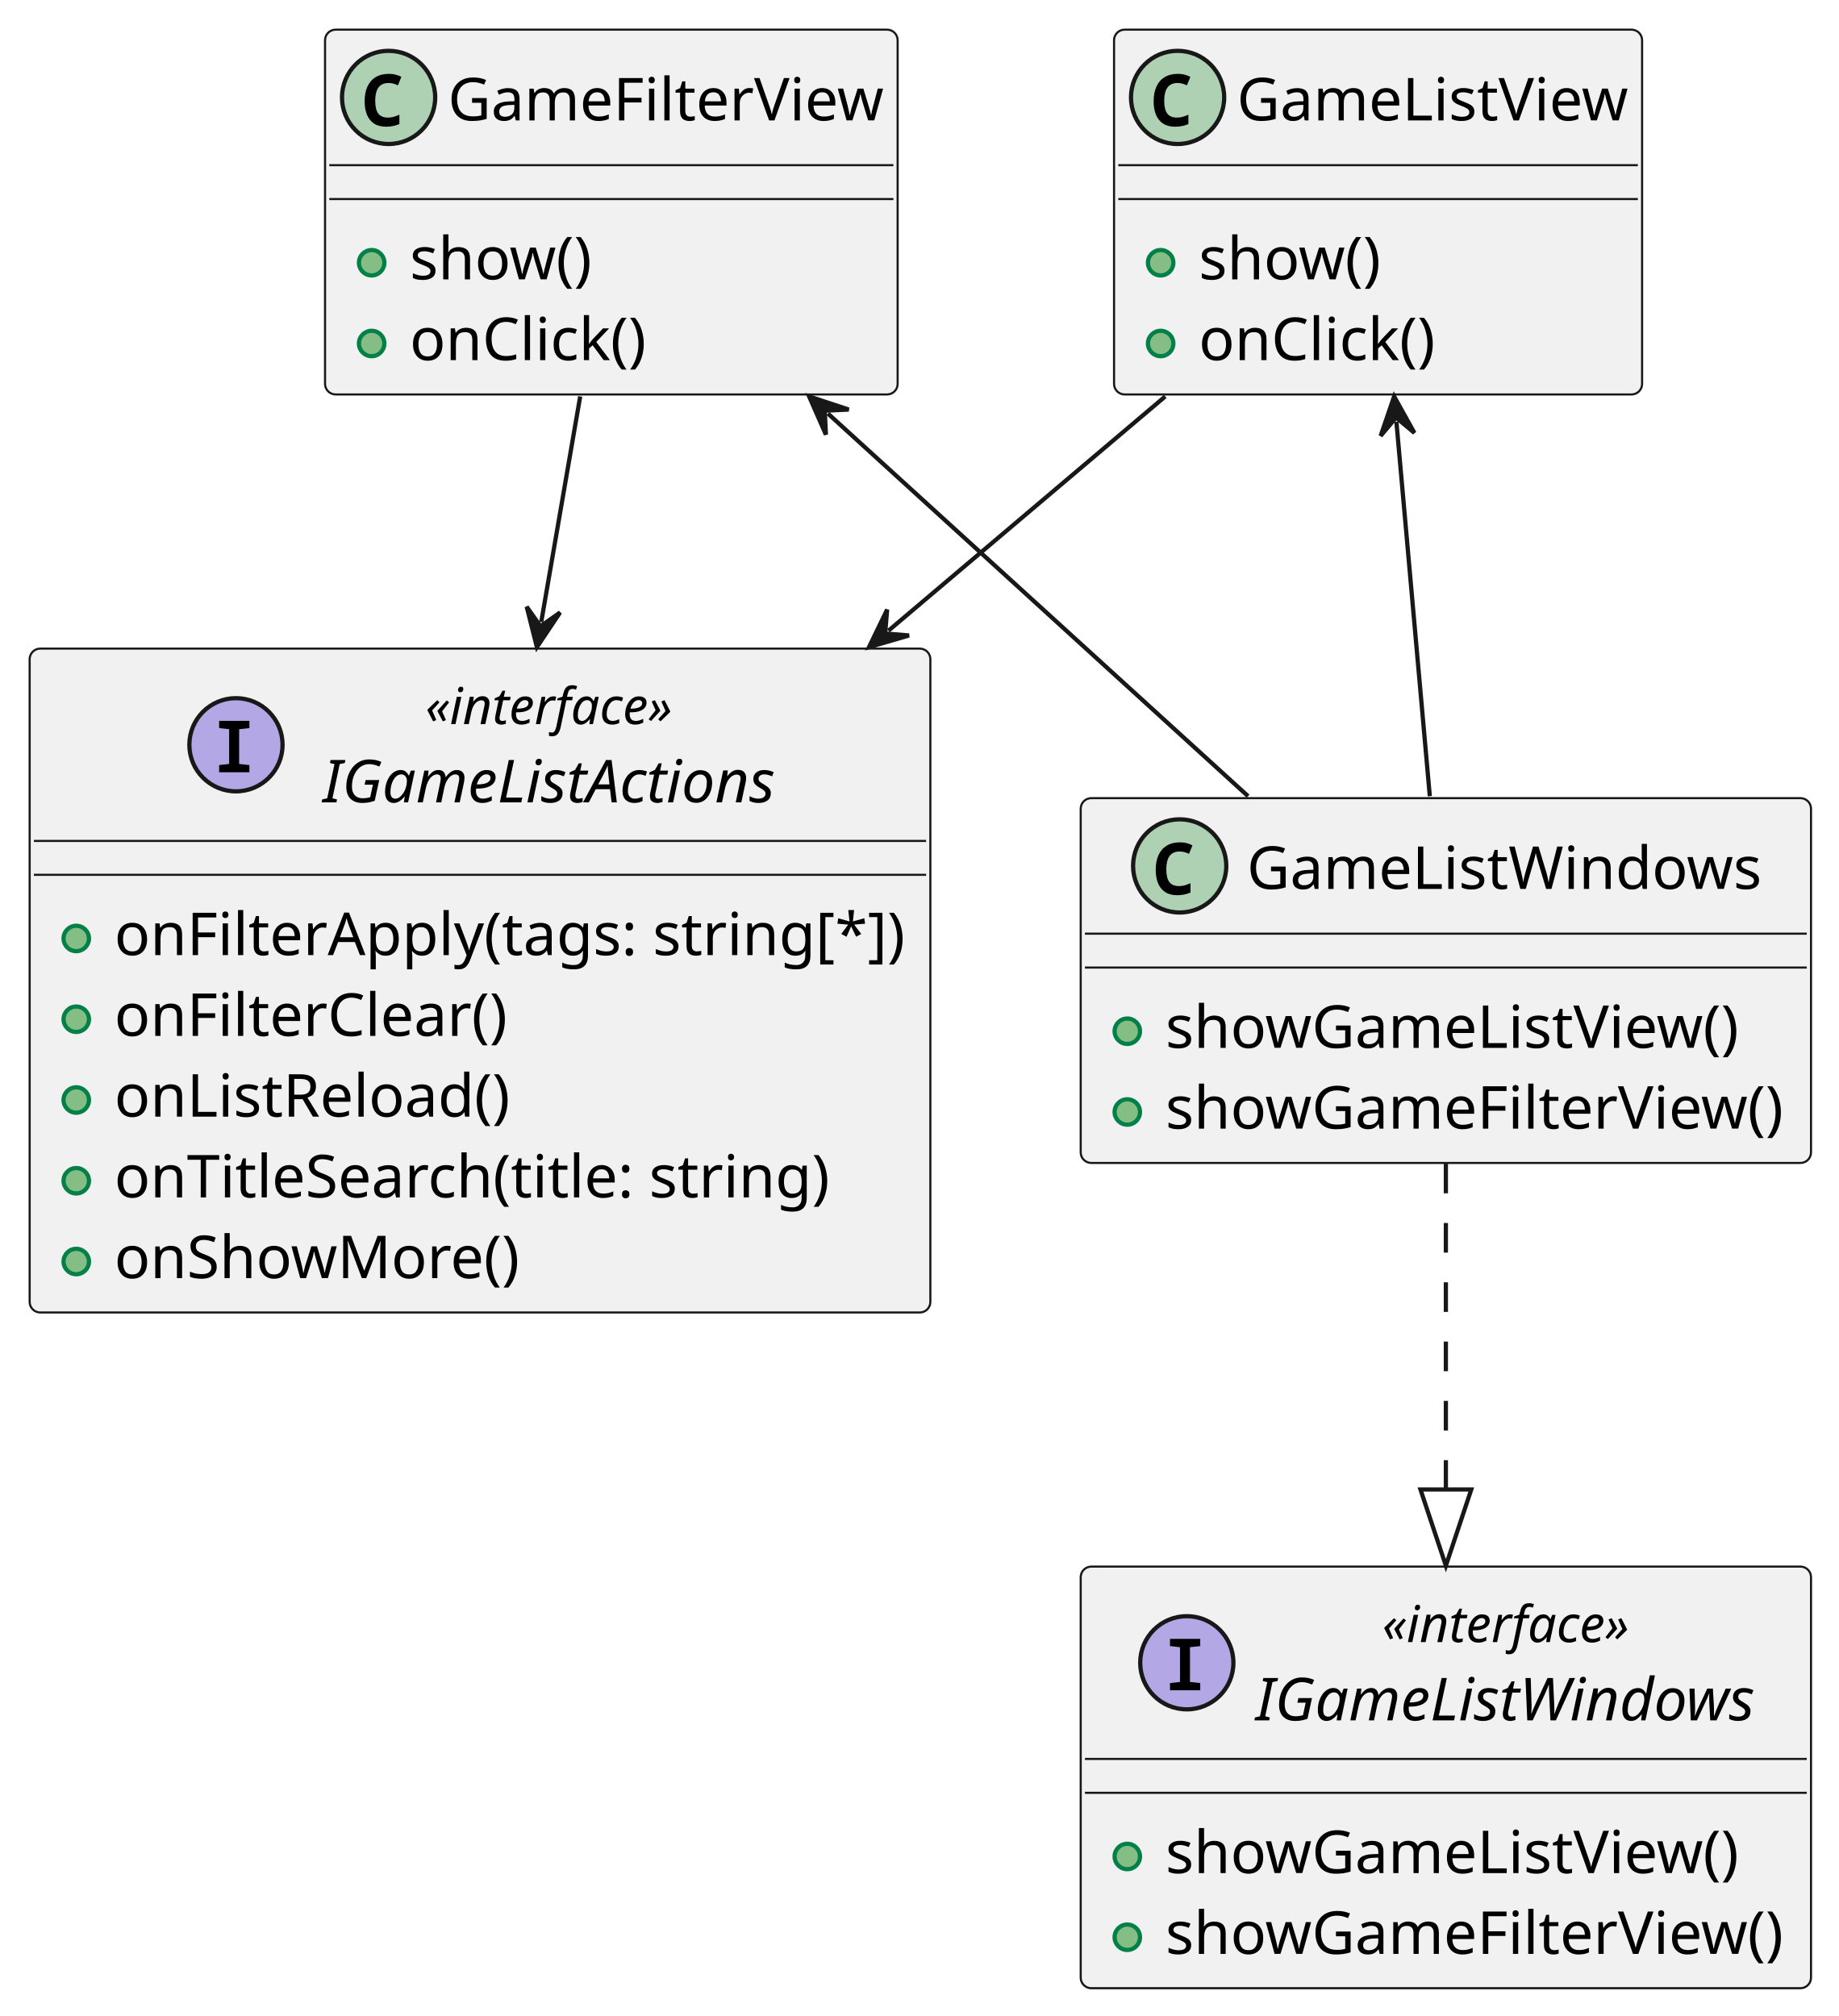
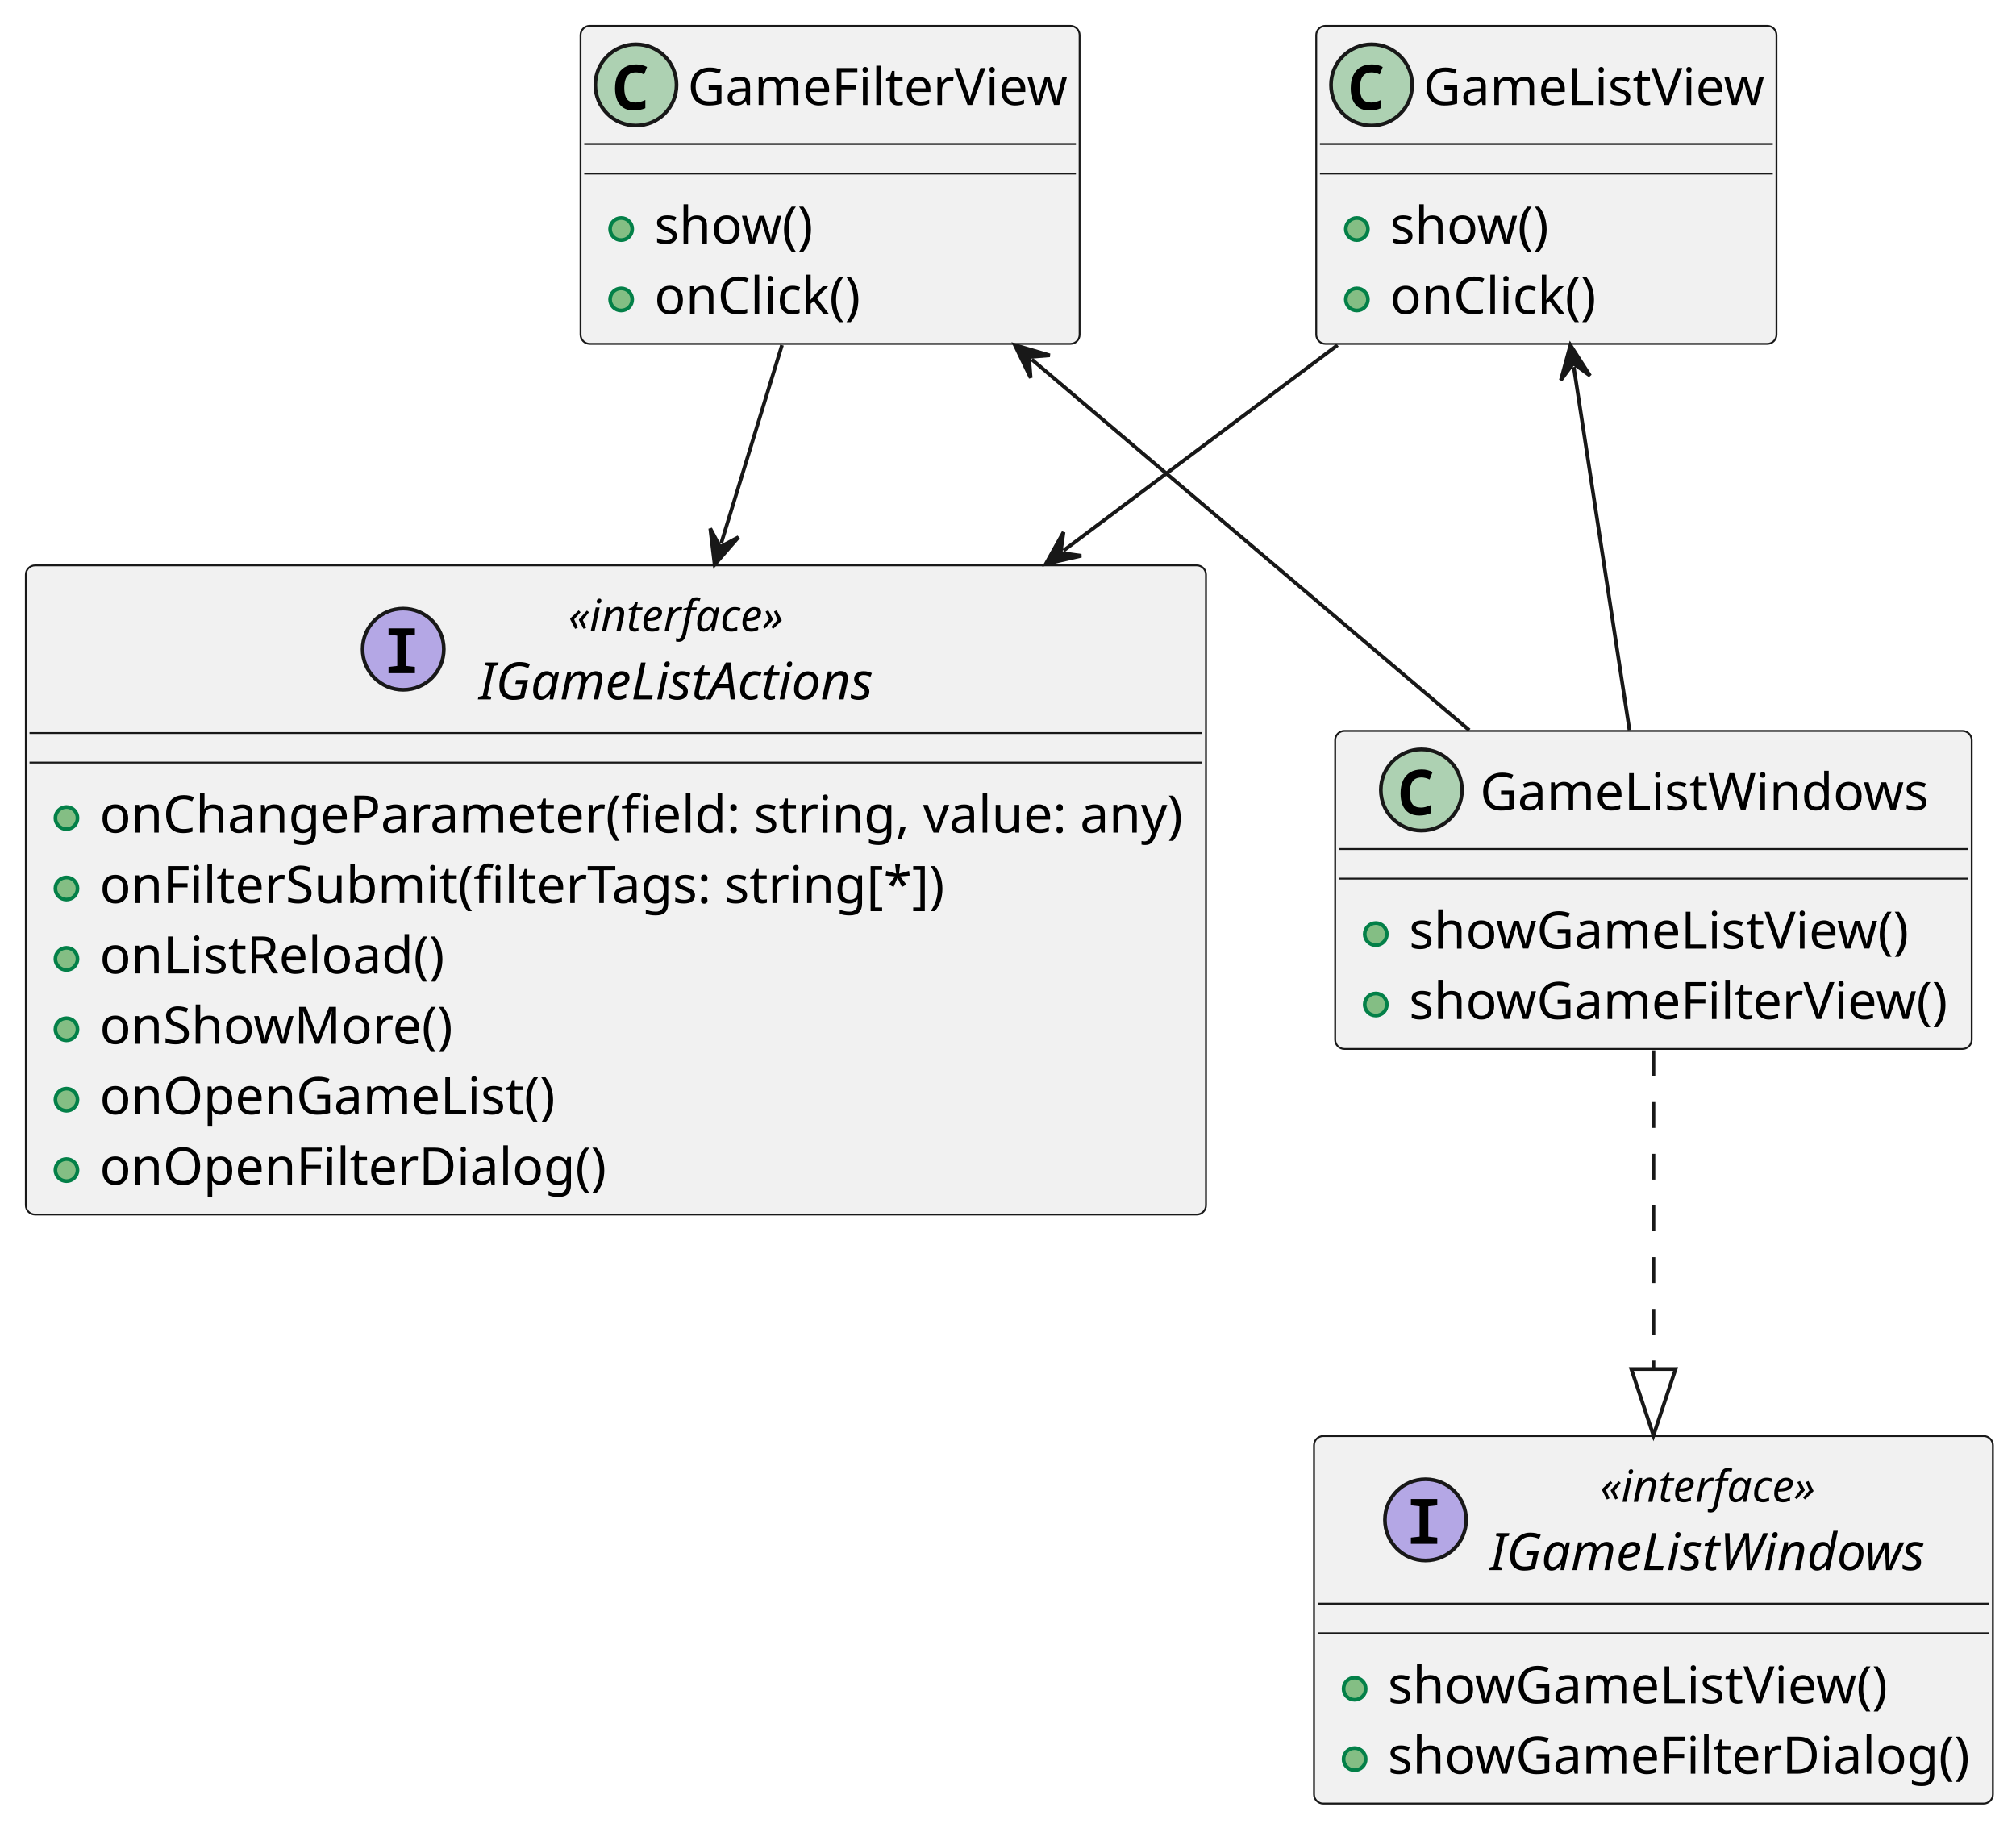
- <svg xmlns="http://www.w3.org/2000/svg" contentStyleType="text/css" data-diagram-type="CLASS" height="476px" preserveAspectRatio="none" style="width:434px;height:476px;background:#FFFFFF;" version="1.1" viewBox="0 0 434 476" width="434px" zoomAndPan="magnify">
+ <svg xmlns="http://www.w3.org/2000/svg" contentStyleType="text/css" data-diagram-type="CLASS" height="495px" preserveAspectRatio="none" style="width:546px;height:495px;background:#FFFFFF;" version="1.1" viewBox="0 0 546 495" width="546px" zoomAndPan="magnify">
  <defs />
  <g>
    <g class="entity" data-qualified-name="IGameListWindows" data-source-line="3" id="ent0002">
-       <rect fill="#F1F1F1" height="99.548" rx="2.5" ry="2.5" style="stroke:#181818;stroke-width:0.5;" width="172.397" x="255.11" y="369.89" />
-       <ellipse cx="280.155" cy="392.596" fill="#B4A7E5" rx="11" ry="11" style="stroke:#181818;stroke-width:1;" />
-       <path d="M276.186,399.096 L276.186,397.393 L278.546,397.127 L278.546,388.924 L276.186,388.659 L276.186,386.955 L283.327,386.955 L283.327,388.659 L280.905,388.924 L280.905,397.127 L283.327,397.393 L283.327,399.096 L276.186,399.096 Z " fill="#000000" />
-       <text fill="#000000" font-family="sans-serif" font-size="12" font-style="italic" lengthAdjust="spacing" textLength="58.296" x="326.277" y="387.718">«interface»</text>
-       <text fill="#000000" font-family="sans-serif" font-size="14" font-style="italic" lengthAdjust="spacing" textLength="118.076" x="296.387" y="406.2">IGameListWindows</text>
-       <line style="stroke:#181818;stroke-width:0.5;" x1="256.11" x2="426.507" y1="415.302" y2="415.302" />
-       <line style="stroke:#181818;stroke-width:0.5;" x1="256.11" x2="426.507" y1="423.302" y2="423.302" />
+       <rect fill="#F1F1F1" height="99.548" rx="2.5" ry="2.5" style="stroke:#181818;stroke-width:0.5;" width="183.863" x="355.88" y="388.95" />
+       <ellipse cx="386.084" cy="411.656" fill="#B4A7E5" rx="11" ry="11" style="stroke:#181818;stroke-width:1;" />
+       <path d="M382.116,418.156 L382.116,416.453 L384.475,416.187 L384.475,407.984 L382.116,407.719 L382.116,406.015 L389.256,406.015 L389.256,407.719 L386.834,407.984 L386.834,416.187 L389.256,416.453 L389.256,418.156 L382.116,418.156 Z " fill="#000000" />
+       <text fill="#000000" font-family="sans-serif" font-size="12" font-style="italic" lengthAdjust="spacing" textLength="58.296" x="433.353" y="406.778">«interface»</text>
+       <text fill="#000000" font-family="sans-serif" font-size="14" font-style="italic" lengthAdjust="spacing" textLength="118.076" x="403.463" y="425.26">IGameListWindows</text>
+       <line style="stroke:#181818;stroke-width:0.5;" x1="356.88" x2="538.743" y1="434.362" y2="434.362" />
+       <line style="stroke:#181818;stroke-width:0.5;" x1="356.88" x2="538.743" y1="442.362" y2="442.362" />
      <g data-visibility-modifier="PUBLIC_METHOD">
-         <ellipse cx="266.11" cy="438.336" fill="#84BE84" rx="3" ry="3" style="stroke:#038048;stroke-width:1;" />
+         <ellipse cx="366.88" cy="457.396" fill="#84BE84" rx="3" ry="3" style="stroke:#038048;stroke-width:1;" />
      </g>
-       <text fill="#000000" font-family="sans-serif" font-size="14" lengthAdjust="spacing" textLength="135.883" x="275.11" y="442.268">showGameListView()</text>
+       <text fill="#000000" font-family="sans-serif" font-size="14" lengthAdjust="spacing" textLength="135.883" x="375.88" y="461.328">showGameListView()</text>
      <g data-visibility-modifier="PUBLIC_METHOD">
-         <ellipse cx="266.11" cy="457.404" fill="#84BE84" rx="3" ry="3" style="stroke:#038048;stroke-width:1;" />
+         <ellipse cx="366.88" cy="476.464" fill="#84BE84" rx="3" ry="3" style="stroke:#038048;stroke-width:1;" />
      </g>
-       <text fill="#000000" font-family="sans-serif" font-size="14" lengthAdjust="spacing" textLength="146.397" x="275.11" y="461.336">showGameFilterView()</text>
+       <text fill="#000000" font-family="sans-serif" font-size="14" lengthAdjust="spacing" textLength="157.863" x="375.88" y="480.396">showGameFilterDialog()</text>
    </g>
    <g class="entity" data-qualified-name="IGameListActions" data-source-line="8" id="ent0003">
-       <rect fill="#F1F1F1" height="156.752" rx="2.5" ry="2.5" style="stroke:#181818;stroke-width:0.5;" width="212.619" x="7" y="153.14" />
-       <ellipse cx="55.699" cy="175.846" fill="#B4A7E5" rx="11" ry="11" style="stroke:#181818;stroke-width:1;" />
-       <path d="M51.73,182.346 L51.73,180.643 L54.09,180.377 L54.09,172.174 L51.73,171.909 L51.73,170.205 L58.871,170.205 L58.871,171.909 L56.449,172.174 L56.449,180.377 L58.871,180.643 L58.871,182.346 L51.73,182.346 Z " fill="#000000" />
-       <text fill="#000000" font-family="sans-serif" font-size="12" font-style="italic" lengthAdjust="spacing" textLength="58.296" x="100.412" y="170.968">«interface»</text>
-       <text fill="#000000" font-family="sans-serif" font-size="14" font-style="italic" lengthAdjust="spacing" textLength="106.722" x="76.199" y="189.45">IGameListActions</text>
-       <line style="stroke:#181818;stroke-width:0.5;" x1="8" x2="218.619" y1="198.552" y2="198.552" />
-       <line style="stroke:#181818;stroke-width:0.5;" x1="8" x2="218.619" y1="206.552" y2="206.552" />
+       <rect fill="#F1F1F1" height="175.82" rx="2.5" ry="2.5" style="stroke:#181818;stroke-width:0.5;" width="319.621" x="7" y="153.13" />
+       <ellipse cx="109.2" cy="175.836" fill="#B4A7E5" rx="11" ry="11" style="stroke:#181818;stroke-width:1;" />
+       <path d="M105.231,182.336 L105.231,180.633 L107.59,180.367 L107.59,172.164 L105.231,171.899 L105.231,170.195 L112.371,170.195 L112.371,171.899 L109.95,172.164 L109.95,180.367 L112.371,180.633 L112.371,182.336 L105.231,182.336 Z " fill="#000000" />
+       <text fill="#000000" font-family="sans-serif" font-size="12" font-style="italic" lengthAdjust="spacing" textLength="58.296" x="153.912" y="170.958">«interface»</text>
+       <text fill="#000000" font-family="sans-serif" font-size="14" font-style="italic" lengthAdjust="spacing" textLength="106.722" x="129.7" y="189.44">IGameListActions</text>
+       <line style="stroke:#181818;stroke-width:0.5;" x1="8" x2="325.621" y1="198.542" y2="198.542" />
+       <line style="stroke:#181818;stroke-width:0.5;" x1="8" x2="325.621" y1="206.542" y2="206.542" />
      <g data-visibility-modifier="PUBLIC_METHOD">
-         <ellipse cx="18" cy="221.586" fill="#84BE84" rx="3" ry="3" style="stroke:#038048;stroke-width:1;" />
+         <ellipse cx="18" cy="221.576" fill="#84BE84" rx="3" ry="3" style="stroke:#038048;stroke-width:1;" />
      </g>
-       <text fill="#000000" font-family="sans-serif" font-size="14" lengthAdjust="spacing" textLength="186.619" x="27" y="225.518">onFilterApply(tags: string[*])</text>
+       <text fill="#000000" font-family="sans-serif" font-size="14" lengthAdjust="spacing" textLength="293.621" x="27" y="225.508">onChangeParameter(field: string, value: any)</text>
      <g data-visibility-modifier="PUBLIC_METHOD">
-         <ellipse cx="18" cy="240.654" fill="#84BE84" rx="3" ry="3" style="stroke:#038048;stroke-width:1;" />
+         <ellipse cx="18" cy="240.644" fill="#84BE84" rx="3" ry="3" style="stroke:#038048;stroke-width:1;" />
      </g>
-       <text fill="#000000" font-family="sans-serif" font-size="14" lengthAdjust="spacing" textLength="92.736" x="27" y="244.586">onFilterClear()</text>
+       <text fill="#000000" font-family="sans-serif" font-size="14" lengthAdjust="spacing" textLength="229.907" x="27" y="244.576">onFilterSubmit(filterTags: string[*])</text>
      <g data-visibility-modifier="PUBLIC_METHOD">
-         <ellipse cx="18" cy="259.722" fill="#84BE84" rx="3" ry="3" style="stroke:#038048;stroke-width:1;" />
+         <ellipse cx="18" cy="259.712" fill="#84BE84" rx="3" ry="3" style="stroke:#038048;stroke-width:1;" />
      </g>
-       <text fill="#000000" font-family="sans-serif" font-size="14" lengthAdjust="spacing" textLength="93.38" x="27" y="263.654">onListReload()</text>
+       <text fill="#000000" font-family="sans-serif" font-size="14" lengthAdjust="spacing" textLength="93.38" x="27" y="263.644">onListReload()</text>
      <g data-visibility-modifier="PUBLIC_METHOD">
-         <ellipse cx="18" cy="278.79" fill="#84BE84" rx="3" ry="3" style="stroke:#038048;stroke-width:1;" />
+         <ellipse cx="18" cy="278.78" fill="#84BE84" rx="3" ry="3" style="stroke:#038048;stroke-width:1;" />
      </g>
-       <text fill="#000000" font-family="sans-serif" font-size="14" lengthAdjust="spacing" textLength="169.105" x="27" y="282.722">onTitleSearch(title: string)</text>
+       <text fill="#000000" font-family="sans-serif" font-size="14" lengthAdjust="spacing" textLength="96.18" x="27" y="282.712">onShowMore()</text>
      <g data-visibility-modifier="PUBLIC_METHOD">
-         <ellipse cx="18" cy="297.858" fill="#84BE84" rx="3" ry="3" style="stroke:#038048;stroke-width:1;" />
+         <ellipse cx="18" cy="297.848" fill="#84BE84" rx="3" ry="3" style="stroke:#038048;stroke-width:1;" />
      </g>
-       <text fill="#000000" font-family="sans-serif" font-size="14" lengthAdjust="spacing" textLength="96.18" x="27" y="301.79">onShowMore()</text>
+       <text fill="#000000" font-family="sans-serif" font-size="14" lengthAdjust="spacing" textLength="123.353" x="27" y="301.78">onOpenGameList()</text>
+       <g data-visibility-modifier="PUBLIC_METHOD">
+         <ellipse cx="18" cy="316.916" fill="#84BE84" rx="3" ry="3" style="stroke:#038048;stroke-width:1;" />
+       </g>
+       <text fill="#000000" font-family="sans-serif" font-size="14" lengthAdjust="spacing" textLength="137.214" x="27" y="320.848">onOpenFilterDialog()</text>
    </g>
-     <g class="entity" data-qualified-name="GameListWindows" data-source-line="16" id="ent0004">
-       <rect fill="#F1F1F1" height="86.136" rx="2.5" ry="2.5" style="stroke:#181818;stroke-width:0.5;" width="172.397" x="255.11" y="188.45" />
-       <ellipse cx="278.473" cy="204.45" fill="#ADD1B2" rx="11" ry="11" style="stroke:#181818;stroke-width:1;" />
-       <path d="M277.942,211.372 Q276.192,211.372 275.051,210.637 Q273.926,209.887 273.363,208.544 Q272.817,207.184 272.817,205.387 Q272.817,203.356 273.473,201.903 Q274.129,200.45 275.41,199.669 Q276.692,198.887 278.567,198.887 Q279.457,198.887 280.129,199.075 Q280.801,199.247 281.488,199.591 L280.676,201.606 Q280.051,201.294 279.504,201.169 Q278.973,201.044 278.488,201.044 Q277.317,201.044 276.613,201.575 Q275.91,202.106 275.613,203.059 Q275.317,204.012 275.317,205.278 Q275.317,207.294 276.035,208.262 Q276.754,209.216 278.348,209.216 Q278.942,209.216 279.567,209.059 Q280.192,208.903 281.02,208.528 L281.02,210.747 Q280.285,211.059 279.488,211.216 Q278.707,211.372 277.942,211.372 Z " fill="#000000" />
-       <text fill="#000000" font-family="sans-serif" font-size="14" lengthAdjust="spacing" textLength="121.814" x="294.331" y="209.882">GameListWindows</text>
-       <line style="stroke:#181818;stroke-width:0.5;" x1="256.11" x2="426.507" y1="220.45" y2="220.45" />
-       <line style="stroke:#181818;stroke-width:0.5;" x1="256.11" x2="426.507" y1="228.45" y2="228.45" />
+     <g class="entity" data-qualified-name="GameListWindows" data-source-line="17" id="ent0004">
+       <rect fill="#F1F1F1" height="86.136" rx="2.5" ry="2.5" style="stroke:#181818;stroke-width:0.5;" width="172.397" x="361.61" y="197.97" />
+       <ellipse cx="384.973" cy="213.97" fill="#ADD1B2" rx="11" ry="11" style="stroke:#181818;stroke-width:1;" />
+       <path d="M384.442,220.892 Q382.692,220.892 381.551,220.157 Q380.426,219.407 379.863,218.064 Q379.317,216.704 379.317,214.907 Q379.317,212.876 379.973,211.423 Q380.629,209.97 381.91,209.189 Q383.192,208.407 385.067,208.407 Q385.957,208.407 386.629,208.595 Q387.301,208.767 387.988,209.111 L387.176,211.126 Q386.551,210.814 386.004,210.689 Q385.473,210.564 384.988,210.564 Q383.817,210.564 383.113,211.095 Q382.41,211.626 382.113,212.579 Q381.817,213.532 381.817,214.798 Q381.817,216.814 382.535,217.782 Q383.254,218.736 384.848,218.736 Q385.442,218.736 386.067,218.579 Q386.692,218.423 387.52,218.048 L387.52,220.267 Q386.785,220.579 385.988,220.736 Q385.207,220.892 384.442,220.892 Z " fill="#000000" />
+       <text fill="#000000" font-family="sans-serif" font-size="14" lengthAdjust="spacing" textLength="121.814" x="400.831" y="219.402">GameListWindows</text>
+       <line style="stroke:#181818;stroke-width:0.5;" x1="362.61" x2="533.007" y1="229.97" y2="229.97" />
+       <line style="stroke:#181818;stroke-width:0.5;" x1="362.61" x2="533.007" y1="237.97" y2="237.97" />
      <g data-visibility-modifier="PUBLIC_METHOD">
-         <ellipse cx="266.11" cy="243.484" fill="#84BE84" rx="3" ry="3" style="stroke:#038048;stroke-width:1;" />
+         <ellipse cx="372.61" cy="253.004" fill="#84BE84" rx="3" ry="3" style="stroke:#038048;stroke-width:1;" />
      </g>
-       <text fill="#000000" font-family="sans-serif" font-size="14" lengthAdjust="spacing" textLength="135.883" x="275.11" y="247.416">showGameListView()</text>
+       <text fill="#000000" font-family="sans-serif" font-size="14" lengthAdjust="spacing" textLength="135.883" x="381.61" y="256.936">showGameListView()</text>
      <g data-visibility-modifier="PUBLIC_METHOD">
-         <ellipse cx="266.11" cy="262.552" fill="#84BE84" rx="3" ry="3" style="stroke:#038048;stroke-width:1;" />
+         <ellipse cx="372.61" cy="272.072" fill="#84BE84" rx="3" ry="3" style="stroke:#038048;stroke-width:1;" />
      </g>
-       <text fill="#000000" font-family="sans-serif" font-size="14" lengthAdjust="spacing" textLength="146.397" x="275.11" y="266.484">showGameFilterView()</text>
+       <text fill="#000000" font-family="sans-serif" font-size="14" lengthAdjust="spacing" textLength="146.397" x="381.61" y="276.004">showGameFilterView()</text>
    </g>
-     <g class="entity" data-qualified-name="GameListView" data-source-line="21" id="ent0005">
-       <rect fill="#F1F1F1" height="86.136" rx="2.5" ry="2.5" style="stroke:#181818;stroke-width:0.5;" width="124.652" x="262.98" y="7" />
-       <ellipse cx="277.98" cy="23" fill="#ADD1B2" rx="11" ry="11" style="stroke:#181818;stroke-width:1;" />
-       <path d="M277.449,29.922 Q275.699,29.922 274.558,29.188 Q273.433,28.438 272.871,27.094 Q272.324,25.734 272.324,23.938 Q272.324,21.906 272.98,20.453 Q273.636,19 274.918,18.219 Q276.199,17.438 278.074,17.438 Q278.964,17.438 279.636,17.625 Q280.308,17.797 280.996,18.141 L280.183,20.156 Q279.558,19.844 279.011,19.719 Q278.48,19.594 277.996,19.594 Q276.824,19.594 276.121,20.125 Q275.418,20.656 275.121,21.609 Q274.824,22.562 274.824,23.828 Q274.824,25.844 275.543,26.812 Q276.261,27.766 277.855,27.766 Q278.449,27.766 279.074,27.609 Q279.699,27.453 280.527,27.078 L280.527,29.297 Q279.793,29.609 278.996,29.766 Q278.214,29.922 277.449,29.922 Z " fill="#000000" />
-       <text fill="#000000" font-family="sans-serif" font-size="14" lengthAdjust="spacing" textLength="92.652" x="291.98" y="28.432">GameListView</text>
-       <line style="stroke:#181818;stroke-width:0.5;" x1="263.98" x2="386.632" y1="39" y2="39" />
-       <line style="stroke:#181818;stroke-width:0.5;" x1="263.98" x2="386.632" y1="47" y2="47" />
+     <g class="entity" data-qualified-name="GameListView" data-source-line="22" id="ent0005">
+       <rect fill="#F1F1F1" height="86.136" rx="2.5" ry="2.5" style="stroke:#181818;stroke-width:0.5;" width="124.652" x="356.48" y="7" />
+       <ellipse cx="371.48" cy="23" fill="#ADD1B2" rx="11" ry="11" style="stroke:#181818;stroke-width:1;" />
+       <path d="M370.949,29.922 Q369.199,29.922 368.058,29.188 Q366.933,28.438 366.371,27.094 Q365.824,25.734 365.824,23.938 Q365.824,21.906 366.48,20.453 Q367.136,19 368.418,18.219 Q369.699,17.438 371.574,17.438 Q372.464,17.438 373.136,17.625 Q373.808,17.797 374.496,18.141 L373.683,20.156 Q373.058,19.844 372.511,19.719 Q371.98,19.594 371.496,19.594 Q370.324,19.594 369.621,20.125 Q368.918,20.656 368.621,21.609 Q368.324,22.562 368.324,23.828 Q368.324,25.844 369.043,26.812 Q369.761,27.766 371.355,27.766 Q371.949,27.766 372.574,27.609 Q373.199,27.453 374.027,27.078 L374.027,29.297 Q373.293,29.609 372.496,29.766 Q371.714,29.922 370.949,29.922 Z " fill="#000000" />
+       <text fill="#000000" font-family="sans-serif" font-size="14" lengthAdjust="spacing" textLength="92.652" x="385.48" y="28.432">GameListView</text>
+       <line style="stroke:#181818;stroke-width:0.5;" x1="357.48" x2="480.132" y1="39" y2="39" />
+       <line style="stroke:#181818;stroke-width:0.5;" x1="357.48" x2="480.132" y1="47" y2="47" />
      <g data-visibility-modifier="PUBLIC_METHOD">
-         <ellipse cx="273.98" cy="62.034" fill="#84BE84" rx="3" ry="3" style="stroke:#038048;stroke-width:1;" />
+         <ellipse cx="367.48" cy="62.034" fill="#84BE84" rx="3" ry="3" style="stroke:#038048;stroke-width:1;" />
      </g>
-       <text fill="#000000" font-family="sans-serif" font-size="14" lengthAdjust="spacing" textLength="43.232" x="282.98" y="65.966">show()</text>
+       <text fill="#000000" font-family="sans-serif" font-size="14" lengthAdjust="spacing" textLength="43.232" x="376.48" y="65.966">show()</text>
      <g data-visibility-modifier="PUBLIC_METHOD">
-         <ellipse cx="273.98" cy="81.102" fill="#84BE84" rx="3" ry="3" style="stroke:#038048;stroke-width:1;" />
+         <ellipse cx="367.48" cy="81.102" fill="#84BE84" rx="3" ry="3" style="stroke:#038048;stroke-width:1;" />
      </g>
-       <text fill="#000000" font-family="sans-serif" font-size="14" lengthAdjust="spacing" textLength="55.79" x="282.98" y="85.034">onClick()</text>
+       <text fill="#000000" font-family="sans-serif" font-size="14" lengthAdjust="spacing" textLength="55.79" x="376.48" y="85.034">onClick()</text>
    </g>
-     <g class="entity" data-qualified-name="GameFilterView" data-source-line="26" id="ent0006">
-       <rect fill="#F1F1F1" height="86.136" rx="2.5" ry="2.5" style="stroke:#181818;stroke-width:0.5;" width="135.166" x="76.73" y="7" />
-       <ellipse cx="91.73" cy="23" fill="#ADD1B2" rx="11" ry="11" style="stroke:#181818;stroke-width:1;" />
-       <path d="M91.199,29.922 Q89.449,29.922 88.308,29.188 Q87.183,28.438 86.621,27.094 Q86.074,25.734 86.074,23.938 Q86.074,21.906 86.73,20.453 Q87.386,19 88.668,18.219 Q89.949,17.438 91.824,17.438 Q92.714,17.438 93.386,17.625 Q94.058,17.797 94.746,18.141 L93.933,20.156 Q93.308,19.844 92.761,19.719 Q92.23,19.594 91.746,19.594 Q90.574,19.594 89.871,20.125 Q89.168,20.656 88.871,21.609 Q88.574,22.562 88.574,23.828 Q88.574,25.844 89.293,26.812 Q90.011,27.766 91.605,27.766 Q92.199,27.766 92.824,27.609 Q93.449,27.453 94.277,27.078 L94.277,29.297 Q93.543,29.609 92.746,29.766 Q91.964,29.922 91.199,29.922 Z " fill="#000000" />
-       <text fill="#000000" font-family="sans-serif" font-size="14" lengthAdjust="spacing" textLength="103.166" x="105.73" y="28.432">GameFilterView</text>
-       <line style="stroke:#181818;stroke-width:0.5;" x1="77.73" x2="210.896" y1="39" y2="39" />
-       <line style="stroke:#181818;stroke-width:0.5;" x1="77.73" x2="210.896" y1="47" y2="47" />
+     <g class="entity" data-qualified-name="GameFilterView" data-source-line="27" id="ent0006">
+       <rect fill="#F1F1F1" height="86.136" rx="2.5" ry="2.5" style="stroke:#181818;stroke-width:0.5;" width="135.166" x="157.23" y="7" />
+       <ellipse cx="172.23" cy="23" fill="#ADD1B2" rx="11" ry="11" style="stroke:#181818;stroke-width:1;" />
+       <path d="M171.699,29.922 Q169.949,29.922 168.808,29.188 Q167.683,28.438 167.121,27.094 Q166.574,25.734 166.574,23.938 Q166.574,21.906 167.23,20.453 Q167.886,19 169.167,18.219 Q170.449,17.438 172.324,17.438 Q173.214,17.438 173.886,17.625 Q174.558,17.797 175.246,18.141 L174.433,20.156 Q173.808,19.844 173.261,19.719 Q172.73,19.594 172.246,19.594 Q171.074,19.594 170.371,20.125 Q169.667,20.656 169.371,21.609 Q169.074,22.562 169.074,23.828 Q169.074,25.844 169.792,26.812 Q170.511,27.766 172.105,27.766 Q172.699,27.766 173.324,27.609 Q173.949,27.453 174.777,27.078 L174.777,29.297 Q174.042,29.609 173.246,29.766 Q172.464,29.922 171.699,29.922 Z " fill="#000000" />
+       <text fill="#000000" font-family="sans-serif" font-size="14" lengthAdjust="spacing" textLength="103.166" x="186.23" y="28.432">GameFilterView</text>
+       <line style="stroke:#181818;stroke-width:0.5;" x1="158.23" x2="291.396" y1="39" y2="39" />
+       <line style="stroke:#181818;stroke-width:0.5;" x1="158.23" x2="291.396" y1="47" y2="47" />
      <g data-visibility-modifier="PUBLIC_METHOD">
-         <ellipse cx="87.73" cy="62.034" fill="#84BE84" rx="3" ry="3" style="stroke:#038048;stroke-width:1;" />
+         <ellipse cx="168.23" cy="62.034" fill="#84BE84" rx="3" ry="3" style="stroke:#038048;stroke-width:1;" />
      </g>
-       <text fill="#000000" font-family="sans-serif" font-size="14" lengthAdjust="spacing" textLength="43.232" x="96.73" y="65.966">show()</text>
+       <text fill="#000000" font-family="sans-serif" font-size="14" lengthAdjust="spacing" textLength="43.232" x="177.23" y="65.966">show()</text>
      <g data-visibility-modifier="PUBLIC_METHOD">
-         <ellipse cx="87.73" cy="81.102" fill="#84BE84" rx="3" ry="3" style="stroke:#038048;stroke-width:1;" />
+         <ellipse cx="168.23" cy="81.102" fill="#84BE84" rx="3" ry="3" style="stroke:#038048;stroke-width:1;" />
      </g>
-       <text fill="#000000" font-family="sans-serif" font-size="14" lengthAdjust="spacing" textLength="55.79" x="96.73" y="85.034">onClick()</text>
+       <text fill="#000000" font-family="sans-serif" font-size="14" lengthAdjust="spacing" textLength="55.79" x="177.23" y="85.034">onClick()</text>
    </g>
-     <g class="link" data-entity-1="ent0004" data-entity-2="ent0002" data-link-type="extension" data-source-line="31" id="lnk7">
-       <path codeLine="31" d="M341.31,274.76 C341.31,302.97 341.31,322.17 341.31,351.68" fill="none" id="GameListWindows-to-IGameListWindows" style="stroke:#181818;stroke-width:1;stroke-dasharray:7,7;" />
-       <polygon fill="none" points="341.31,369.68,347.31,351.68,335.31,351.68,341.31,369.68" style="stroke:#181818;stroke-width:1;" />
+     <g class="link" data-entity-1="ent0004" data-entity-2="ent0002" data-link-type="extension" data-source-line="32" id="lnk7">
+       <path codeLine="32" d="M447.81,284.5 C447.81,315.19 447.81,338.71 447.81,370.79" fill="none" id="GameListWindows-to-IGameListWindows" style="stroke:#181818;stroke-width:1;stroke-dasharray:7,7;" />
+       <polygon fill="none" points="447.81,388.79,453.81,370.79,441.81,370.79,447.81,388.79" style="stroke:#181818;stroke-width:1;" />
    </g>
-     <g class="link" data-entity-1="ent0005" data-entity-2="ent0004" data-link-type="dependency" data-source-line="32" id="lnk9">
-       <path codeLine="32" d="M329.633,99.576 C332.173,128.076 334.98,159.48 337.52,187.99" fill="none" id="GameListView-backto-GameListWindows" style="stroke:#181818;stroke-width:1;" />
-       <polygon fill="#181818" points="329.1,93.6,325.915,102.92,329.544,98.58,333.883,102.209,329.1,93.6" style="stroke:#181818;stroke-width:1;" />
+     <g class="link" data-entity-1="ent0005" data-entity-2="ent0004" data-link-type="dependency" data-source-line="33" id="lnk9">
+       <path codeLine="33" d="M426.229,99.401 C430.999,130.531 436.55,166.68 441.32,197.77" fill="none" id="GameListView-backto-GameListWindows" style="stroke:#181818;stroke-width:1;" />
+       <polygon fill="#181818" points="425.32,93.47,422.729,102.972,426.077,98.412,430.637,101.76,425.32,93.47" style="stroke:#181818;stroke-width:1;" />
    </g>
-     <g class="link" data-entity-1="ent0006" data-entity-2="ent0004" data-link-type="dependency" data-source-line="33" id="lnk11">
-       <path codeLine="33" d="M195.436,97.64 C226.726,126.14 263.33,159.48 294.62,187.99" fill="none" id="GameFilterView-backto-GameListWindows" style="stroke:#181818;stroke-width:1;" />
-       <polygon fill="#181818" points="191,93.6,194.96,102.618,194.696,96.967,200.347,96.703,191,93.6" style="stroke:#181818;stroke-width:1;" />
+     <g class="link" data-entity-1="ent0006" data-entity-2="ent0004" data-link-type="dependency" data-source-line="34" id="lnk11">
+       <path codeLine="34" d="M279.437,97.35 C316.157,128.48 361.24,166.68 397.93,197.77" fill="none" id="GameFilterView-backto-GameListWindows" style="stroke:#181818;stroke-width:1;" />
+       <polygon fill="#181818" points="274.86,93.47,279.138,102.341,278.674,96.703,284.312,96.239,274.86,93.47" style="stroke:#181818;stroke-width:1;" />
    </g>
-     <g class="link" data-entity-1="ent0005" data-entity-2="ent0003" data-link-type="dependency" data-source-line="35" id="lnk12">
-       <path codeLine="35" d="M275.07,93.6 C254.13,111.32 233.72,128.604 209.71,148.924" fill="none" id="GameListView-to-IGameListActions" style="stroke:#181818;stroke-width:1;" />
-       <polygon fill="#181818" points="205.13,152.8,214.584,150.039,208.947,149.57,209.416,143.933,205.13,152.8" style="stroke:#181818;stroke-width:1;" />
+     <g class="link" data-entity-1="ent0005" data-entity-2="ent0003" data-link-type="dependency" data-source-line="36" id="lnk12">
+       <path codeLine="36" d="M362.26,93.47 C338.82,111.05 315.52,128.52 288.04,149.13" fill="none" id="GameListView-to-IGameListActions" style="stroke:#181818;stroke-width:1;" />
+       <polygon fill="#181818" points="283.24,152.73,292.84,150.53,287.24,149.73,288.04,144.13,283.24,152.73" style="stroke:#181818;stroke-width:1;" />
    </g>
-     <g class="link" data-entity-1="ent0006" data-entity-2="ent0003" data-link-type="dependency" data-source-line="36" id="lnk13">
-       <path codeLine="36" d="M136.96,93.6 C133.9,111.32 131.271,126.568 127.761,146.888" fill="none" id="GameFilterView-to-IGameListActions" style="stroke:#181818;stroke-width:1;" />
-       <polygon fill="#181818" points="126.74,152.8,132.214,144.612,127.591,147.873,124.33,143.25,126.74,152.8" style="stroke:#181818;stroke-width:1;" />
+     <g class="link" data-entity-1="ent0006" data-entity-2="ent0003" data-link-type="dependency" data-source-line="37" id="lnk13">
+       <path codeLine="37" d="M211.79,93.47 C206.38,111.1 201.649,126.514 195.309,147.184" fill="none" id="GameFilterView-to-IGameListActions" style="stroke:#181818;stroke-width:1;" />
+       <polygon fill="#181818" points="193.55,152.92,200.013,145.489,195.016,148.14,192.365,143.143,193.55,152.92" style="stroke:#181818;stroke-width:1;" />
    </g>
  </g>
</svg>
